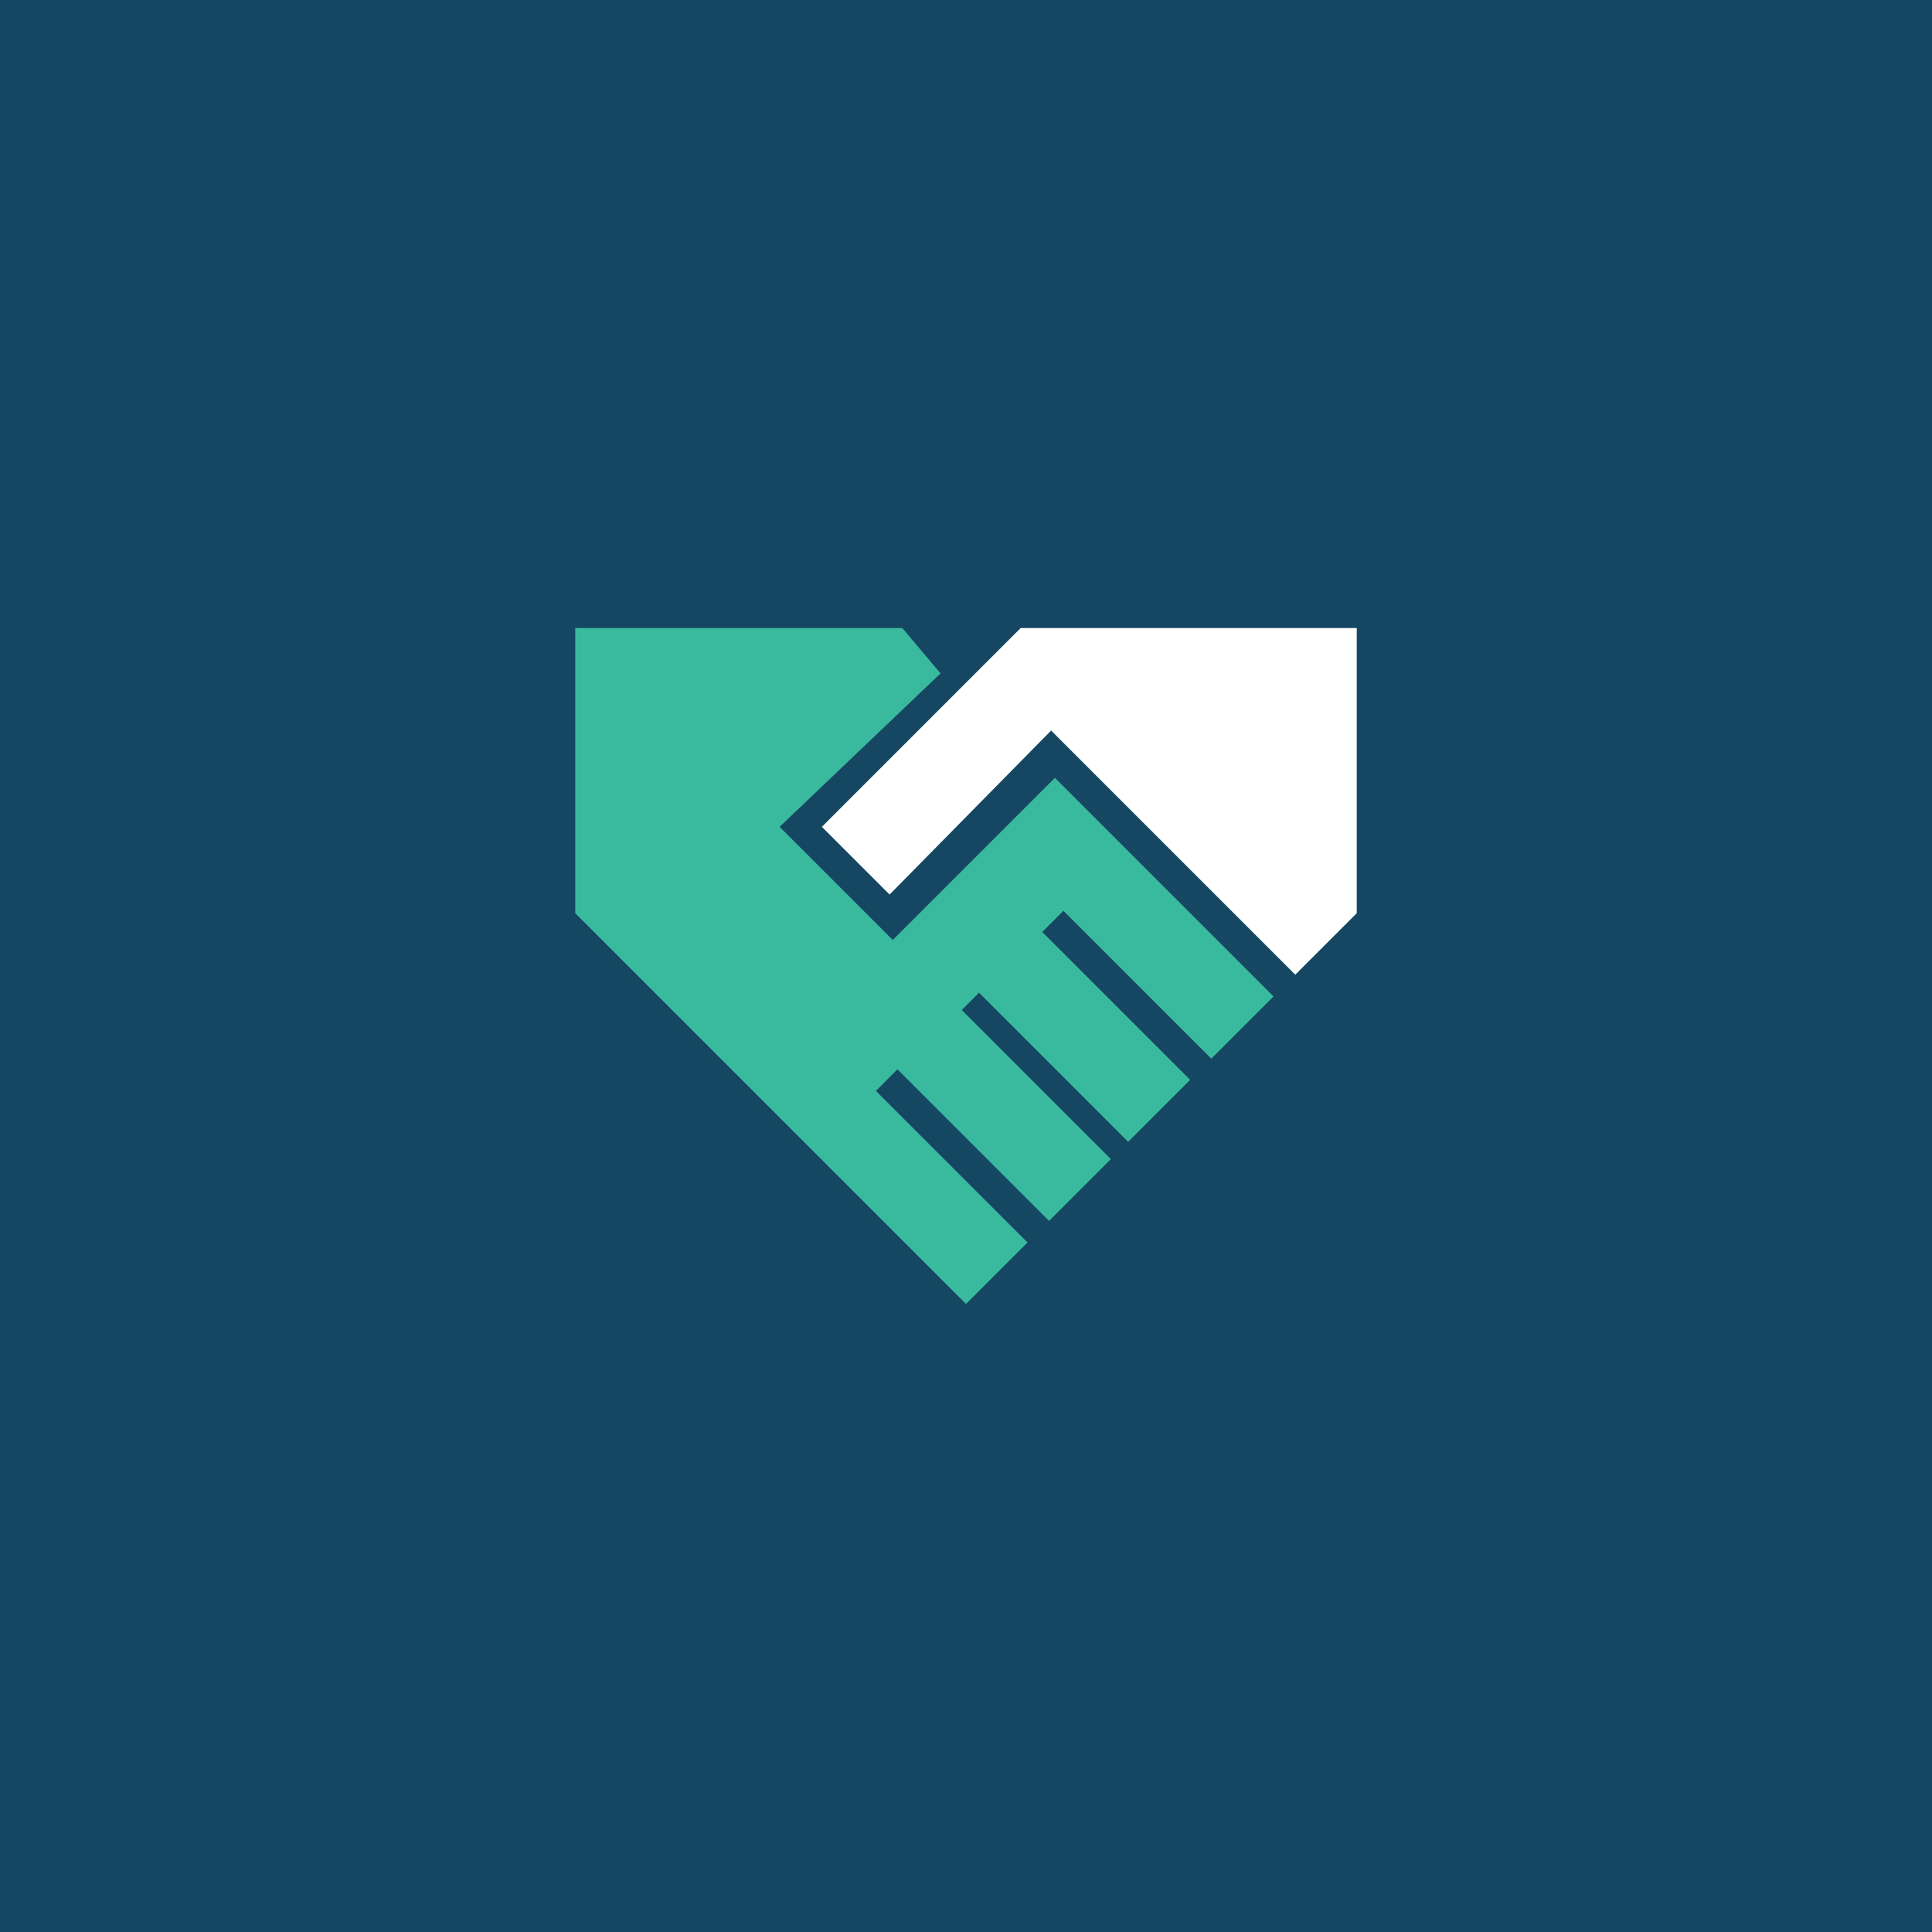
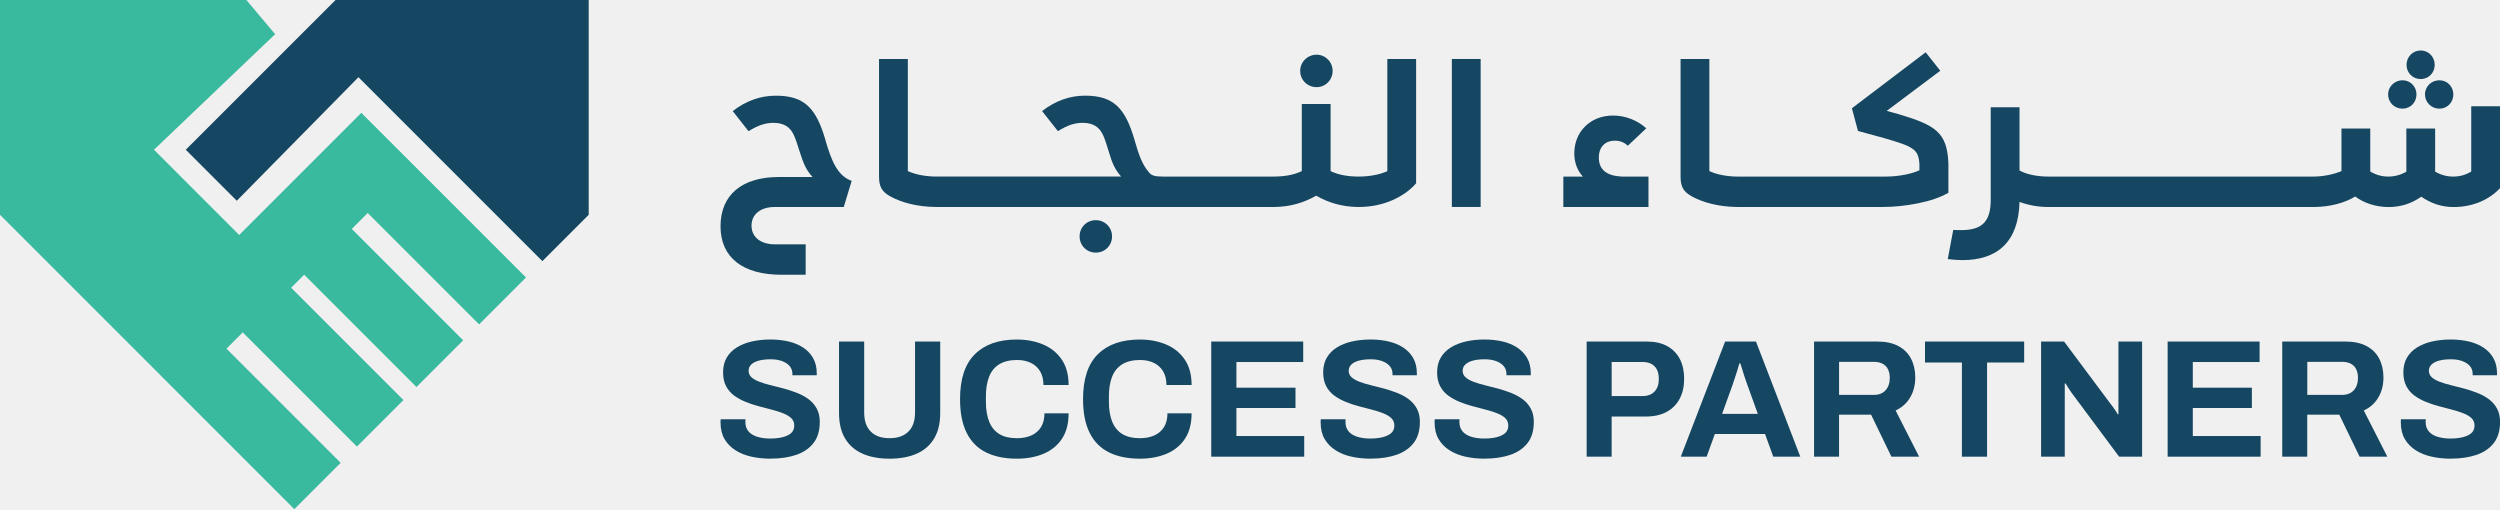
- <svg xmlns="http://www.w3.org/2000/svg" id="Layer_1" version="1.1" viewBox="0 0 1080 1080">
+ <svg xmlns="http://www.w3.org/2000/svg" id="Layer_1" data-name="Layer 1" viewBox="0 0 1046.15 213.06">
  <defs>
    <style>
-       .st0 {
+       .cls-1 {
        fill: #39ba9f;
      }

-       .st1 {
-         fill: #fff;
-       }
- 
-       .st2 {
+       .cls-2 {
        fill: #154762;
      }
    </style>
  </defs>
-   <rect class="st2" width="1080" height="1080" />
-   <polygon class="st1" points="497.28 500.06 459.43 462.21 570.56 351.08 758.44 351.08 758.44 510.48 724.06 544.86 587.58 408.38 497.28 500.06" />
-   <polygon class="st0" points="525.76 376.43 504.4 351.08 321.56 351.08 321.56 510.48 540 728.92 574.38 694.54 489.64 609.81 501.69 597.75 586.43 682.49 620.98 647.95 537.63 564.6 547.29 554.93 630.64 638.28 665.29 603.64 582.63 520.98 594.47 509.15 677.12 591.8 711.91 557.02 589.71 434.82 499.06 525.46 435.81 462.21 525.76 376.43" />
+   <polygon class="cls-2" points="99.09 84.01 77.74 62.66 140.41 0 246.35 0 246.35 89.88 226.96 109.27 150 32.31 99.09 84.01" />
+   <polygon class="cls-1" points="115.14 14.3 103.1 0 0 0 0 89.88 123.17 213.06 142.56 193.67 94.78 145.89 101.57 139.09 149.35 186.87 168.83 167.4 121.83 120.4 127.29 114.95 174.28 161.95 193.82 142.41 147.21 95.8 153.88 89.13 200.49 135.74 220.11 116.12 151.2 47.22 100.09 98.33 64.43 62.66 115.14 14.3" />
+   <g>
+     <path class="cls-2" d="M345.38,58.45c-3.82-12.98-8.57-18.41-20.7-18.41-6.45,0-12.47,2.12-18.07,6.45l6.62,8.4c3.99-2.46,7.04-3.48,10.43-3.48,4.5,0,7.04,1.87,8.48,5.01.76,1.61,1.53,3.9,2.46,6.96,1.61,5.09,2.8,7.89,5.43,10.69h-14.17c-15.36,0-24.35,7.47-24.35,20.62s9.42,20.28,25.45,20.28h10.18v-12.73h-12.9c-5.85,0-9.76-2.97-9.76-7.8s3.9-7.81,9.59-7.81h29.01l3.31-10.94c-5.85-2.12-8.4-8.06-11.03-17.22" />
+     <path class="cls-2" d="M458.56,92.13c-3.82,0-6.79,2.97-6.79,6.79s2.97,6.79,6.79,6.79,6.79-2.97,6.79-6.79-3.05-6.79-6.79-6.79" />
+     <path class="cls-2" d="M550.95,36.47c3.73,0,6.7-3.05,6.7-6.79s-2.97-6.79-6.7-6.79-6.87,2.97-6.87,6.79,3.05,6.79,6.87,6.79" />
+     <path class="cls-2" d="M580.56,71.6c-3.05,1.44-7.55,2.29-11.88,2.29h0c-4.84,0-8.74-.76-11.88-2.29v-28.08h-12.05v28.08c-3.14,1.53-7.04,2.29-11.88,2.29h-46.24c-3.31,0-4.75-.42-5.77-1.7-2.8-3.14-4.33-7.3-6.11-13.66-3.82-13.07-8.57-18.5-20.7-18.5-6.36,0-12.39,2.12-17.98,6.45l6.62,8.4c3.99-2.46,6.96-3.48,10.35-3.48,4.5,0,7.04,1.87,8.48,5.01.76,1.61,1.53,3.9,2.46,7.04,1.44,5.01,2.71,7.64,5.17,10.43h-77.38c-4.41,0-8.82-.85-11.88-2.29V24.68h-12.05v49.04c0,4.41,1.1,6.45,4.75,8.48,4.64,2.57,11.3,4.31,18.56,4.4.04,0,.1,0,.15,0,.13,0,.25.01.38.01h141.26c.09,0,.18,0,.28,0,.09,0,.2,0,.28,0,6.23-.09,11.99-1.68,17.26-4.73,5.27,3.05,11.03,4.64,17.27,4.73.08,0,.18,0,.27,0,.09,0,.19,0,.28,0h.17c10.1,0,19-4.24,23.84-9.93V24.68h-12.05v46.92Z" />
+     <rect class="cls-2" x="607.54" y="24.68" width="12.05" height="61.93" />
+     <path class="cls-2" d="M669.05,65.91c0-4.41,2.63-7.04,6.7-7.04,2.12,0,3.9.68,5.43,2.12l7.72-7.3c-3.48-3.14-8.4-5.34-13.91-5.34-9.59,0-16.21,6.87-16.21,15.78,0,3.82,1.19,7.13,3.56,9.76h-8.15v12.73h35.63v-12.73h-11.11c-6.02-.26-9.67-2.63-9.67-7.98" />
+     <path class="cls-2" d="M815.32,68.29c-.51-12.98-5.52-15.95-20.87-20.53l-4.92-1.36,22.4-16.8-6.11-7.72-30.88,23.42,2.55,9.5,10.86,2.97c12.64,3.65,14.42,4.75,14.85,10.86v2.63c-3.14,1.44-8.48,2.63-14.17,2.63h-61.85c-4.41,0-8.82-.85-11.88-2.29V24.68h-12.05v49.04c0,4.41,1.1,6.45,4.75,8.48,4.64,2.57,11.3,4.31,18.56,4.4.04,0,.1,0,.15,0,.13,0,.25.01.38.01h60.66c4.84,0,9.84-.51,14.85-1.53,5.09-1.02,9.33-2.46,12.73-4.41v-12.39Z" />
+     <path class="cls-2" d="M1012.98,33.08c3.31,0,5.85-2.63,5.85-5.94s-2.54-6.02-5.85-6.02-5.94,2.63-5.94,6.02,2.63,5.94,5.94,5.94" />
+     <path class="cls-2" d="M1014.76,39.53c0,3.31,2.71,5.94,6.02,5.94s5.85-2.63,5.85-5.94-2.55-5.94-5.85-5.94-6.02,2.54-6.02,5.94" />
+     <path class="cls-2" d="M1005.35,45.47c3.31,0,5.85-2.63,5.85-5.94s-2.54-5.94-5.85-5.94-6.02,2.63-6.02,5.94,2.63,5.94,6.02,5.94" />
+     <path class="cls-2" d="M1034.11,44.45v27.32c-2.29,1.44-4.84,2.12-7.55,2.12s-5.09-.68-7.55-2.04v-18.07h-12.05v18.07c-2.38,1.36-4.92,2.04-7.55,2.04s-5.17-.68-7.55-2.12v-17.99h-12.05v17.82c-3.31,1.36-7.55,2.29-11.88,2.29h-110.79c-4.5,0-8.99-.85-12.05-2.54v-26.47h-12.05v38.69c0,8.74-3.22,12.72-12.3,12.72-1.53,0-2.63,0-3.39-.08l-2.29,12.22c2.38.26,4.41.42,6.11.42,14.51,0,23.5-7.47,23.92-24.35,3.99,1.44,7.97,2.12,11.96,2.12h110.96c.1,0,.19,0,.29,0,.09,0,.18,0,.26,0,6.89-.09,12.8-1.83,17.01-4.39,3.48,2.63,8.48,4.41,14,4.41,5.01,0,9.5-1.44,13.66-4.33,4.16,2.89,8.65,4.33,13.49,4.33,7.81,0,14.76-2.89,19.43-7.89v-34.28h-12.05Z" />
+     <path class="cls-2" d="M322.45,191.94c-2.81,0-5.48-.28-8.01-.84-2.53-.56-4.77-1.46-6.71-2.7-1.94-1.24-3.46-2.81-4.56-4.7-1.1-1.89-1.65-4.2-1.65-6.92v-.74c0-.26.02-.46.07-.6h10.39c-.05.14-.07.33-.07.56v.63c0,1.5.41,2.76,1.23,3.79.82,1.03,2.03,1.8,3.62,2.32,1.59.51,3.44.77,5.55.77,1.36,0,2.56-.08,3.62-.25,1.05-.16,1.99-.4,2.81-.7.82-.3,1.5-.67,2.04-1.09.54-.42.94-.91,1.19-1.47.26-.56.39-1.19.39-1.9,0-1.27-.41-2.29-1.23-3.09-.82-.79-1.94-1.47-3.37-2.04-1.43-.56-3.03-1.08-4.81-1.54-1.78-.47-3.6-.95-5.48-1.44-1.87-.49-3.7-1.1-5.48-1.83-1.78-.73-3.37-1.6-4.78-2.63-1.4-1.03-2.53-2.34-3.37-3.93-.84-1.59-1.26-3.51-1.26-5.76,0-2.39.5-4.45,1.51-6.18,1.01-1.73,2.42-3.16,4.25-4.29,1.83-1.12,3.93-1.95,6.32-2.49,2.39-.54,4.99-.81,7.8-.81,2.62,0,5.1.27,7.44.81,2.34.54,4.4,1.39,6.18,2.56,1.78,1.17,3.17,2.64,4.18,4.42,1.01,1.78,1.51,3.89,1.51,6.32v.84h-10.18v-.56c0-1.26-.38-2.34-1.12-3.23-.75-.89-1.8-1.59-3.16-2.11-1.36-.51-2.95-.77-4.78-.77-1.97,0-3.64.19-5.02.56-1.38.38-2.44.93-3.16,1.65-.73.73-1.09,1.58-1.09,2.56,0,1.12.41,2.05,1.23,2.77.82.73,1.94,1.36,3.37,1.9,1.43.54,3.03,1.02,4.81,1.44,1.78.42,3.6.89,5.48,1.4,1.87.52,3.7,1.12,5.48,1.83,1.78.7,3.37,1.58,4.78,2.63,1.4,1.05,2.53,2.35,3.37,3.9.84,1.54,1.26,3.39,1.26,5.55,0,3.7-.89,6.67-2.67,8.92-1.78,2.25-4.21,3.89-7.3,4.92-3.09,1.03-6.62,1.54-10.6,1.54" />
+     <path class="cls-2" d="M372.24,191.94c-4.4,0-8.18-.7-11.34-2.11-3.16-1.41-5.58-3.52-7.27-6.36-1.69-2.83-2.53-6.36-2.53-10.57v-29.99h10.53v29.71c0,3.46.91,6.12,2.74,7.97,1.83,1.85,4.45,2.77,7.87,2.77s6.05-.92,7.9-2.77c1.85-1.85,2.77-4.51,2.77-7.97v-29.71h10.53v29.99c0,4.21-.84,7.74-2.53,10.57-1.69,2.83-4.11,4.95-7.27,6.36-3.16,1.4-6.96,2.11-11.41,2.11" />
+     <path class="cls-2" d="M425.47,191.94c-5.01,0-9.29-.88-12.85-2.63-3.56-1.76-6.26-4.48-8.11-8.18-1.85-3.7-2.77-8.4-2.77-14.12,0-8.43,2.07-14.69,6.21-18.79,4.14-4.1,9.98-6.14,17.52-6.14,4.12,0,7.82.7,11.1,2.11,3.28,1.4,5.86,3.51,7.76,6.32s2.84,6.34,2.84,10.6h-10.53c0-2.25-.46-4.14-1.37-5.69-.91-1.55-2.2-2.73-3.86-3.55-1.66-.82-3.59-1.23-5.79-1.23-3,0-5.47.59-7.41,1.76-1.94,1.17-3.37,2.89-4.28,5.16-.91,2.27-1.37,5.05-1.37,8.32v2.18c0,3.37.47,6.19,1.4,8.46.94,2.27,2.35,3.98,4.25,5.13,1.9,1.15,4.34,1.72,7.34,1.72,2.34,0,4.38-.4,6.11-1.2,1.73-.79,3.07-1.97,4-3.51.93-1.55,1.4-3.44,1.4-5.69h10.11c0,4.26-.92,7.8-2.77,10.61-1.85,2.81-4.41,4.9-7.69,6.29-3.28,1.38-7.02,2.07-11.23,2.07" />
+     <path class="cls-2" d="M476.94,191.94c-5.01,0-9.29-.88-12.85-2.63-3.56-1.76-6.26-4.48-8.11-8.18-1.85-3.7-2.77-8.4-2.77-14.12,0-8.43,2.07-14.69,6.21-18.79,4.14-4.1,9.98-6.14,17.52-6.14,4.12,0,7.82.7,11.1,2.11,3.28,1.4,5.86,3.51,7.76,6.32s2.84,6.34,2.84,10.6h-10.53c0-2.25-.46-4.14-1.37-5.69-.91-1.55-2.2-2.73-3.86-3.55-1.66-.82-3.59-1.23-5.79-1.23-3,0-5.47.59-7.41,1.76-1.94,1.17-3.37,2.89-4.28,5.16-.91,2.27-1.37,5.05-1.37,8.32v2.18c0,3.37.47,6.19,1.4,8.46.94,2.27,2.35,3.98,4.25,5.13,1.9,1.15,4.34,1.72,7.34,1.72,2.34,0,4.38-.4,6.11-1.2,1.73-.79,3.07-1.97,4-3.51.93-1.55,1.4-3.44,1.4-5.69h10.11c0,4.26-.92,7.8-2.77,10.61-1.85,2.81-4.41,4.9-7.69,6.29-3.28,1.38-7.02,2.07-11.23,2.07" />
+     <polygon class="cls-2" points="506.86 191.1 506.86 142.92 545.34 142.92 545.34 151.49 517.39 151.49 517.39 162.23 542.11 162.23 542.11 170.73 517.39 170.73 517.39 182.46 545.76 182.46 545.76 191.1 506.86 191.1" />
+     <path class="cls-2" d="M573.57,191.94c-2.81,0-5.48-.28-8.01-.84-2.53-.56-4.77-1.46-6.71-2.7-1.94-1.24-3.46-2.81-4.56-4.7-1.1-1.89-1.65-4.2-1.65-6.92v-.74c0-.26.02-.46.07-.6h10.39c-.05.14-.07.33-.07.56v.63c0,1.5.41,2.76,1.23,3.79.82,1.03,2.03,1.8,3.62,2.32,1.59.51,3.44.77,5.55.77,1.36,0,2.56-.08,3.62-.25,1.05-.16,1.99-.4,2.81-.7.82-.3,1.5-.67,2.04-1.09.54-.42.94-.91,1.19-1.47.26-.56.39-1.19.39-1.9,0-1.27-.41-2.29-1.23-3.09-.82-.79-1.94-1.47-3.37-2.04-1.43-.56-3.03-1.08-4.81-1.54-1.78-.47-3.6-.95-5.48-1.44-1.87-.49-3.7-1.1-5.48-1.83-1.78-.73-3.37-1.6-4.78-2.63-1.4-1.03-2.53-2.34-3.37-3.93-.84-1.59-1.26-3.51-1.26-5.76,0-2.39.5-4.45,1.51-6.18,1.01-1.73,2.42-3.16,4.25-4.29,1.83-1.12,3.93-1.95,6.32-2.49,2.39-.54,4.99-.81,7.8-.81,2.62,0,5.1.27,7.44.81,2.34.54,4.4,1.39,6.18,2.56,1.78,1.17,3.17,2.64,4.18,4.42,1.01,1.78,1.51,3.89,1.51,6.32v.84h-10.18v-.56c0-1.26-.38-2.34-1.12-3.23-.75-.89-1.8-1.59-3.16-2.11-1.36-.51-2.95-.77-4.78-.77-1.97,0-3.64.19-5.02.56-1.38.38-2.44.93-3.16,1.65-.73.73-1.09,1.58-1.09,2.56,0,1.12.41,2.05,1.23,2.77.82.73,1.94,1.36,3.37,1.9,1.43.54,3.03,1.02,4.81,1.44,1.78.42,3.6.89,5.48,1.4,1.87.52,3.7,1.12,5.48,1.83,1.78.7,3.37,1.58,4.78,2.63,1.41,1.05,2.53,2.35,3.37,3.9.84,1.54,1.26,3.39,1.26,5.55,0,3.7-.89,6.67-2.67,8.92-1.78,2.25-4.21,3.89-7.3,4.92-3.09,1.03-6.62,1.54-10.6,1.54" />
+     <path class="cls-2" d="M621.25,191.94c-2.81,0-5.48-.28-8.01-.84-2.53-.56-4.77-1.46-6.71-2.7-1.94-1.24-3.46-2.81-4.56-4.7-1.1-1.89-1.65-4.2-1.65-6.92v-.74c0-.26.02-.46.07-.6h10.39c-.05.14-.07.33-.07.56v.63c0,1.5.41,2.76,1.23,3.79.82,1.03,2.03,1.8,3.62,2.32,1.59.51,3.44.77,5.55.77,1.36,0,2.56-.08,3.62-.25,1.05-.16,1.99-.4,2.81-.7.82-.3,1.5-.67,2.04-1.09.54-.42.94-.91,1.19-1.47.26-.56.39-1.19.39-1.9,0-1.27-.41-2.29-1.23-3.09-.82-.79-1.94-1.47-3.37-2.04-1.43-.56-3.03-1.08-4.81-1.54-1.78-.47-3.6-.95-5.48-1.44-1.87-.49-3.7-1.1-5.48-1.83-1.78-.73-3.37-1.6-4.78-2.63-1.41-1.03-2.53-2.34-3.37-3.93-.84-1.59-1.26-3.51-1.26-5.76,0-2.39.5-4.45,1.51-6.18,1.01-1.73,2.42-3.16,4.25-4.29,1.83-1.12,3.93-1.95,6.32-2.49,2.39-.54,4.99-.81,7.8-.81,2.62,0,5.1.27,7.44.81,2.34.54,4.4,1.39,6.18,2.56,1.78,1.17,3.17,2.64,4.18,4.42,1.01,1.78,1.51,3.89,1.51,6.32v.84h-10.18v-.56c0-1.26-.38-2.34-1.12-3.23-.75-.89-1.8-1.59-3.16-2.11-1.36-.51-2.95-.77-4.78-.77-1.97,0-3.64.19-5.02.56-1.38.38-2.44.93-3.16,1.65-.73.73-1.09,1.58-1.09,2.56,0,1.12.41,2.05,1.23,2.77.82.73,1.94,1.36,3.37,1.9,1.43.54,3.03,1.02,4.81,1.44,1.78.42,3.6.89,5.48,1.4,1.87.52,3.7,1.12,5.48,1.83,1.78.7,3.37,1.58,4.78,2.63,1.41,1.05,2.53,2.35,3.37,3.9.84,1.54,1.26,3.39,1.26,5.55,0,3.7-.89,6.67-2.67,8.92-1.78,2.25-4.21,3.89-7.3,4.92-3.09,1.03-6.62,1.54-10.6,1.54" />
+     <path class="cls-2" d="M1025.58,191.94c-2.81,0-5.48-.28-8.01-.84-2.53-.56-4.77-1.46-6.71-2.7-1.94-1.24-3.46-2.81-4.56-4.7-1.1-1.89-1.65-4.2-1.65-6.92v-.74c0-.26.02-.46.07-.6h10.39c-.05.14-.07.33-.07.56v.63c0,1.5.41,2.76,1.23,3.79.82,1.03,2.03,1.8,3.62,2.32,1.59.51,3.44.77,5.55.77,1.36,0,2.56-.08,3.62-.25,1.05-.16,1.99-.4,2.81-.7.82-.3,1.5-.67,2.04-1.09.54-.42.94-.91,1.19-1.47.26-.56.39-1.19.39-1.9,0-1.27-.41-2.29-1.23-3.09-.82-.79-1.94-1.47-3.37-2.04-1.43-.56-3.03-1.08-4.81-1.54-1.78-.47-3.6-.95-5.48-1.44-1.87-.49-3.7-1.1-5.48-1.83-1.78-.73-3.37-1.6-4.78-2.63-1.41-1.03-2.53-2.34-3.37-3.93-.84-1.59-1.26-3.51-1.26-5.76,0-2.39.5-4.45,1.51-6.18,1.01-1.73,2.42-3.16,4.25-4.29,1.83-1.12,3.93-1.95,6.32-2.49,2.39-.54,4.99-.81,7.8-.81,2.62,0,5.1.27,7.44.81,2.34.54,4.4,1.39,6.18,2.56,1.78,1.17,3.17,2.64,4.18,4.42,1.01,1.78,1.51,3.89,1.51,6.32v.84h-10.18v-.56c0-1.26-.38-2.34-1.12-3.23-.75-.89-1.8-1.59-3.16-2.11-1.36-.51-2.95-.77-4.78-.77-1.97,0-3.64.19-5.02.56-1.38.38-2.44.93-3.16,1.65-.73.73-1.09,1.58-1.09,2.56,0,1.12.41,2.05,1.23,2.77.82.73,1.94,1.36,3.37,1.9,1.43.54,3.03,1.02,4.81,1.44,1.78.42,3.6.89,5.48,1.4,1.87.52,3.7,1.12,5.48,1.83,1.78.7,3.37,1.58,4.78,2.63,1.41,1.05,2.53,2.35,3.37,3.9.84,1.54,1.26,3.39,1.26,5.55,0,3.7-.89,6.67-2.67,8.92-1.78,2.25-4.21,3.89-7.3,4.92-3.09,1.03-6.62,1.54-10.6,1.54" />
+     <path class="cls-2" d="M663.95,191.1v-48.18h25.07c3.46,0,6.36.64,8.67,1.93,2.32,1.29,4.07,3.09,5.27,5.41,1.19,2.32,1.79,5.07,1.79,8.25s-.62,5.96-1.86,8.32c-1.24,2.36-3.05,4.2-5.44,5.51-2.39,1.31-5.31,1.96-8.78,1.96h-14.26v16.79h-10.46ZM674.42,165.74h12.85c2.2,0,3.9-.63,5.09-1.9,1.2-1.26,1.79-3.02,1.79-5.27,0-1.54-.26-2.83-.77-3.86-.52-1.03-1.28-1.83-2.28-2.39-1.01-.56-2.28-.84-3.83-.84h-12.85v14.26Z" />
+     <path class="cls-2" d="M703.35,191.1l18.54-48.17h12.92l18.54,48.17h-11.31l-3.44-9.48h-21l-3.44,9.48h-10.81ZM720.62,173.19h14.96l-4.28-11.87c-.19-.52-.41-1.14-.67-1.86-.26-.73-.53-1.53-.81-2.42-.28-.89-.55-1.77-.81-2.63-.26-.87-.5-1.65-.74-2.35h-.42c-.23.89-.54,1.93-.91,3.12s-.75,2.34-1.12,3.44c-.38,1.1-.68,2-.91,2.7l-4.28,11.87Z" />
+     <path class="cls-2" d="M759.11,191.1v-48.18h26.41c3.56,0,6.52.63,8.88,1.9,2.36,1.26,4.13,3.03,5.3,5.3,1.17,2.27,1.76,4.88,1.76,7.83,0,3.14-.7,5.91-2.11,8.32-1.4,2.41-3.44,4.25-6.11,5.51l9.83,19.31h-11.59l-8.5-17.56h-13.41v17.56h-10.46ZM769.57,165.25h14.54c2.11,0,3.74-.64,4.92-1.93,1.17-1.29,1.76-3.03,1.76-5.23,0-1.4-.26-2.61-.77-3.62-.52-1.01-1.27-1.77-2.25-2.28-.98-.51-2.2-.77-3.65-.77h-14.54v13.83Z" />
+     <polygon class="cls-2" points="820.98 191.1 820.98 151.7 805.53 151.7 805.53 142.92 847.03 142.92 847.03 151.7 831.51 151.7 831.51 191.1 820.98 191.1" />
+     <path class="cls-2" d="M854.12,191.1v-48.17h9.62l19.38,25.98c.28.33.63.79,1.05,1.37.42.59.82,1.16,1.19,1.72.38.56.63,1.01.77,1.33h.35v-30.41h9.9v48.17h-9.62l-19.8-26.61c-.47-.66-.96-1.38-1.47-2.18-.52-.8-.89-1.4-1.12-1.83h-.35v30.62h-9.9Z" />
+     <polygon class="cls-2" points="907.07 191.1 907.07 142.92 945.55 142.92 945.55 151.49 917.6 151.49 917.6 162.23 942.32 162.23 942.32 170.73 917.6 170.73 917.6 182.46 945.98 182.46 945.98 191.1 907.07 191.1" />
+     <path class="cls-2" d="M955.03,191.1v-48.18h26.41c3.56,0,6.52.63,8.88,1.9,2.36,1.26,4.13,3.03,5.3,5.3,1.17,2.27,1.76,4.88,1.76,7.83,0,3.14-.7,5.91-2.11,8.32-1.4,2.41-3.44,4.25-6.11,5.51l9.83,19.31h-11.59l-8.5-17.56h-13.41v17.56h-10.46ZM965.5,165.25h14.54c2.11,0,3.74-.64,4.92-1.93,1.17-1.29,1.76-3.03,1.76-5.23,0-1.4-.26-2.61-.77-3.62-.52-1.01-1.27-1.77-2.25-2.28-.98-.51-2.2-.77-3.65-.77h-14.54v13.83Z" />
+   </g>
</svg>
